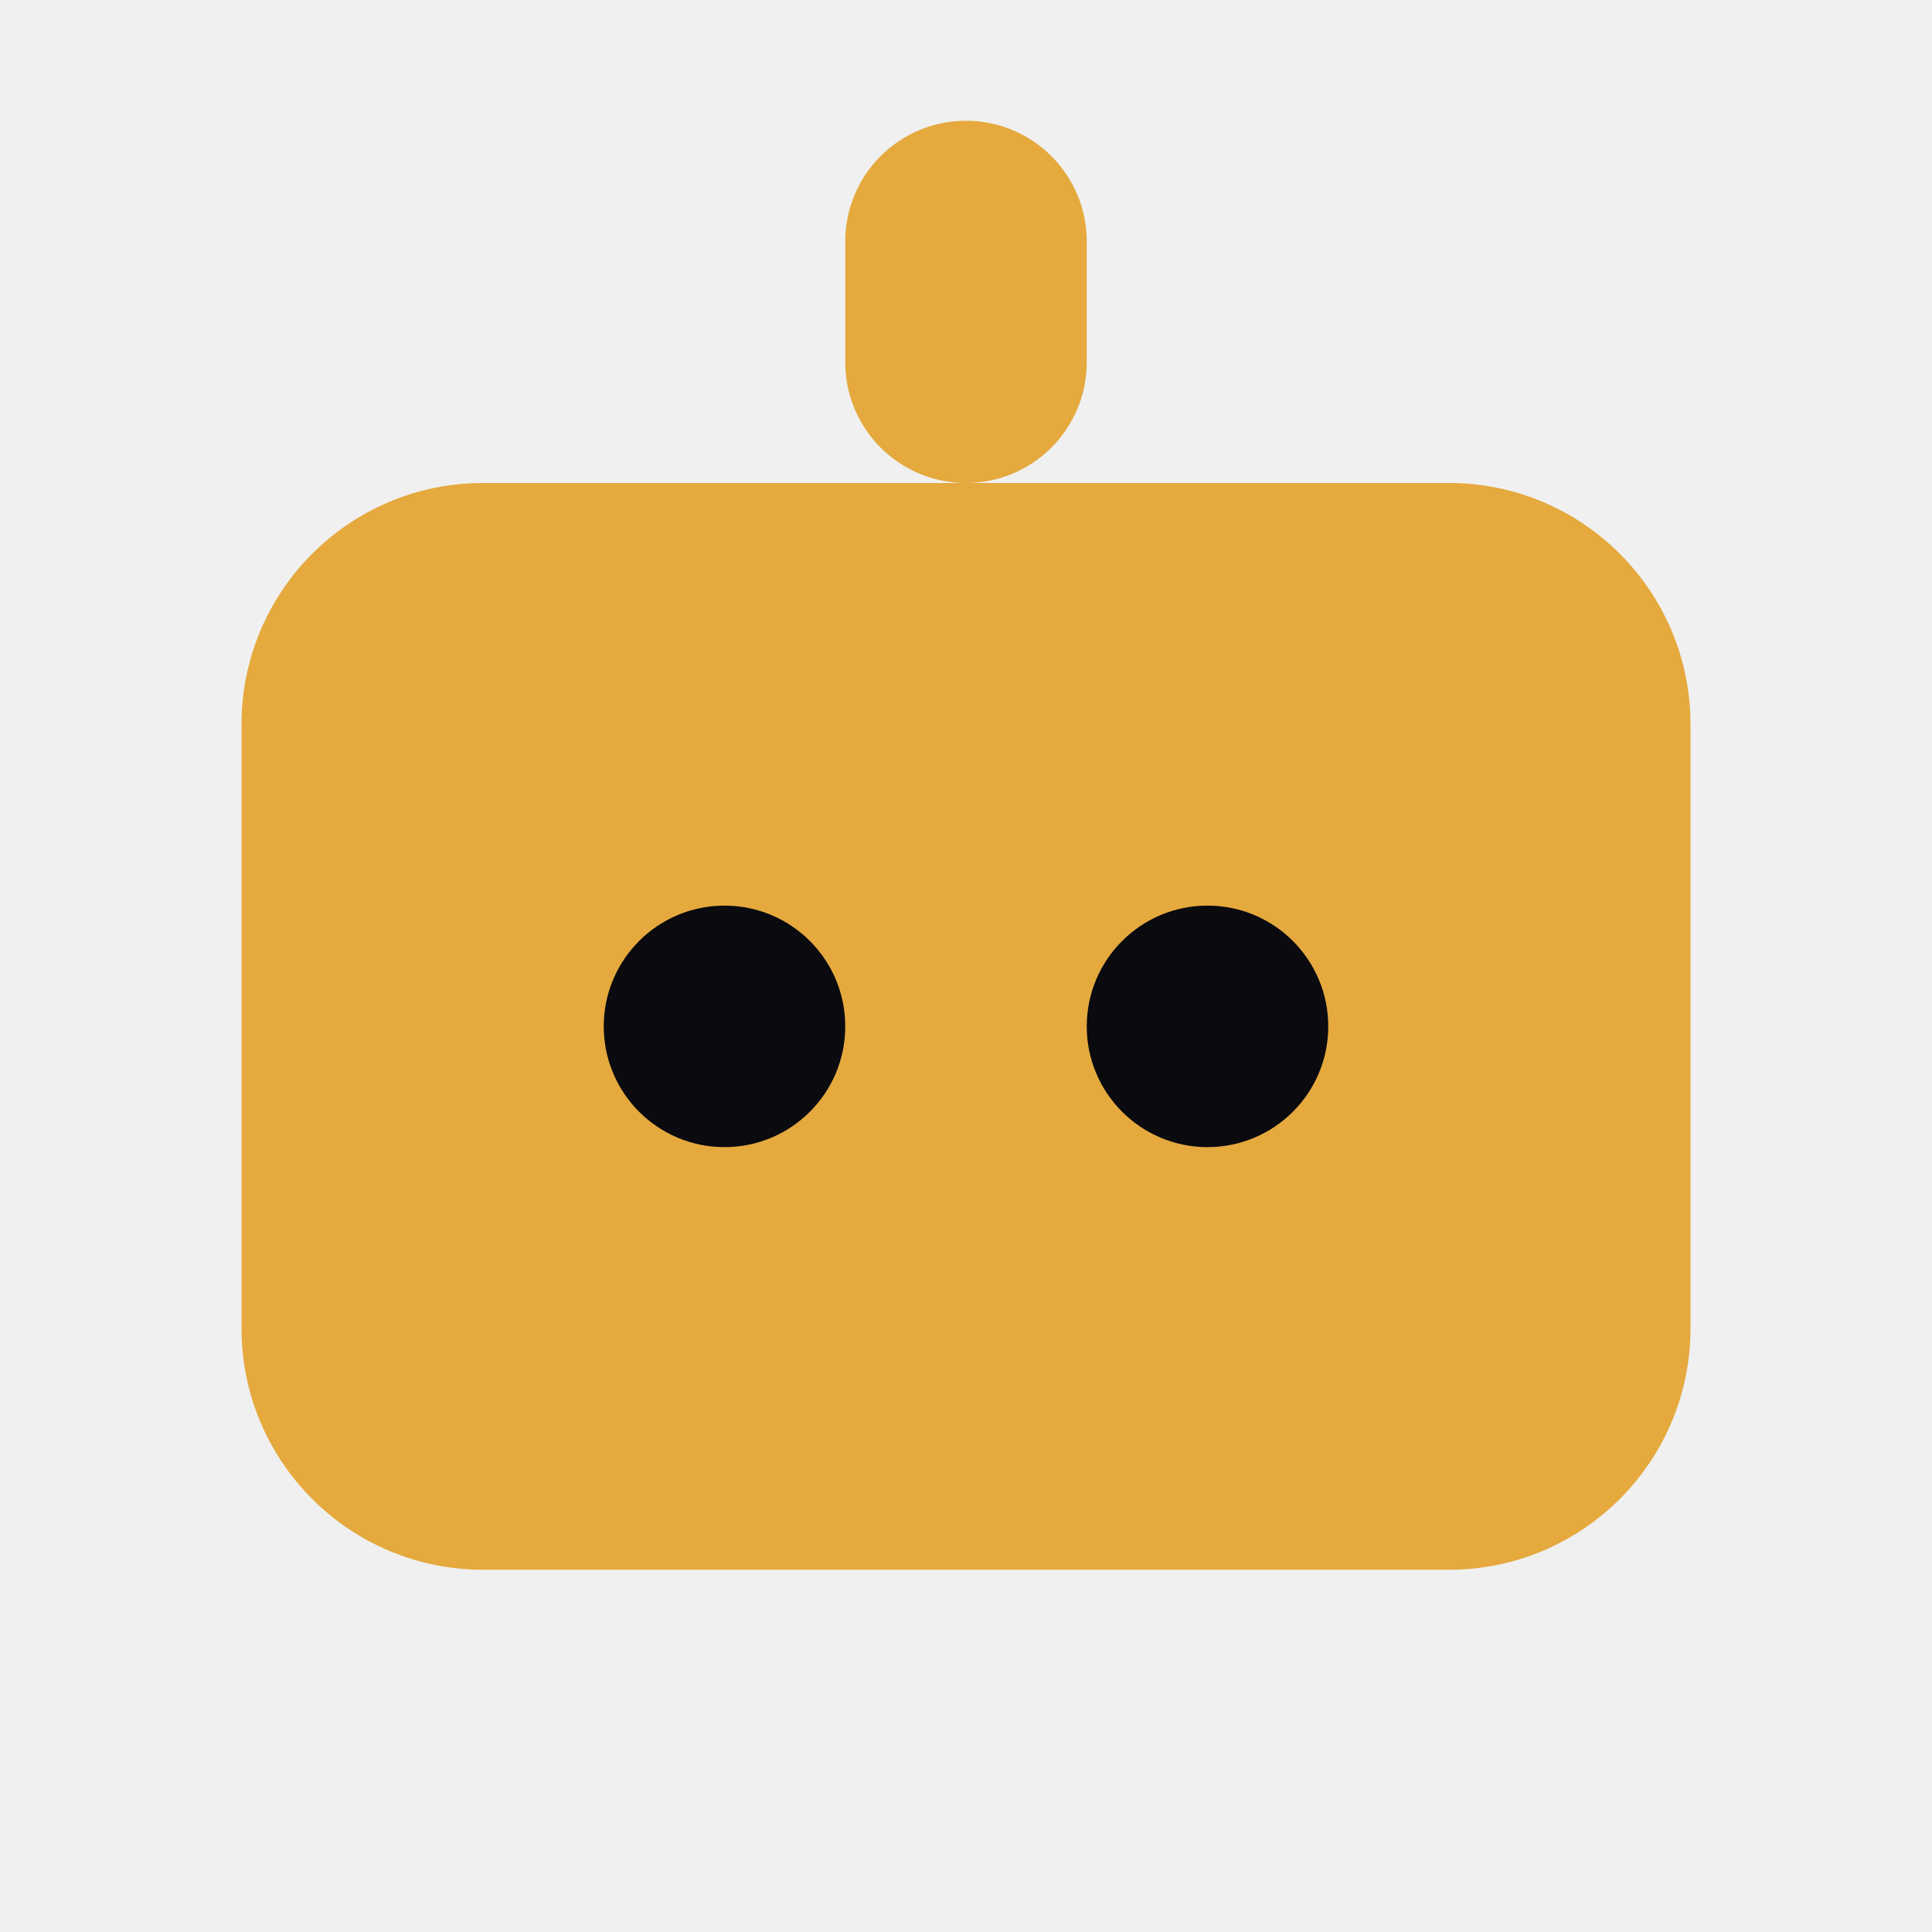
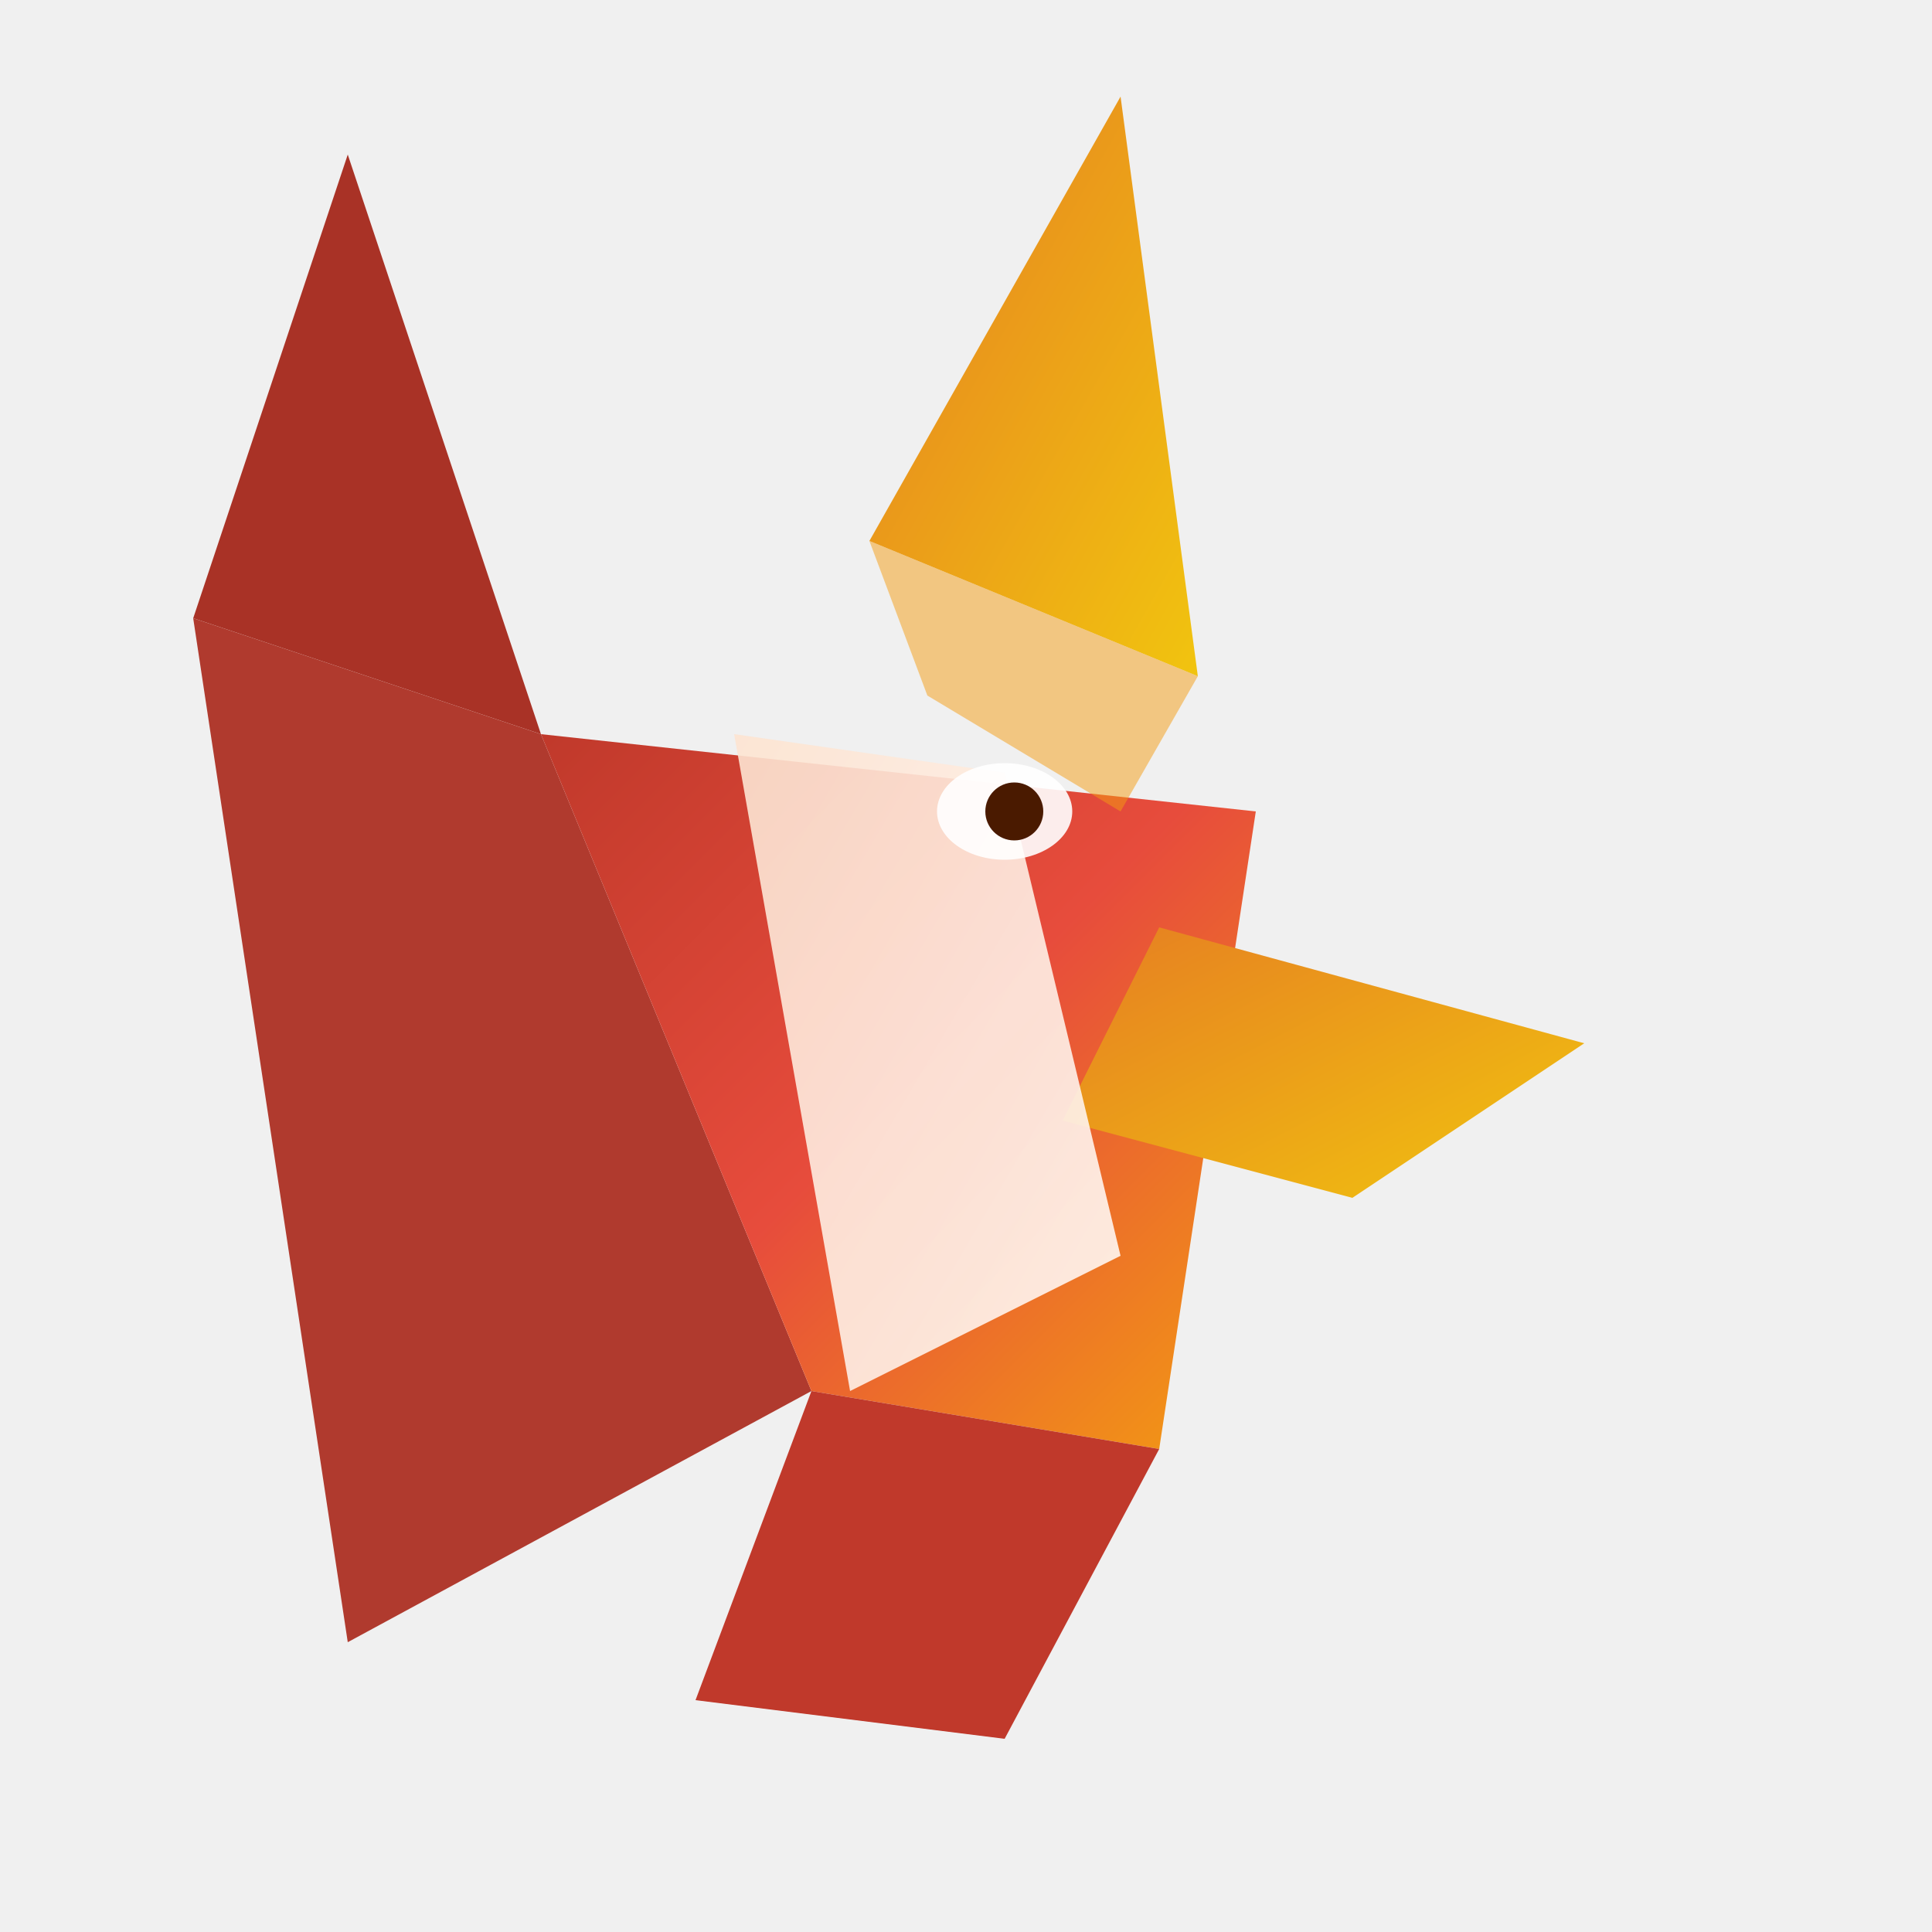
- <svg xmlns="http://www.w3.org/2000/svg" viewBox="0 0 32 32">
-   <rect x="4" y="8" width="24" height="18" rx="4" fill="#e5a93e" />
-   <circle cx="12" cy="17" r="2" fill="#0a0a0f" />
-   <circle cx="20" cy="17" r="2" fill="#0a0a0f" />
-   <rect x="14" y="2" width="4" height="6" rx="2" fill="#e5a93e" />
+ <svg xmlns="http://www.w3.org/2000/svg" viewBox="0 0 100 100">
+   <defs>
+     <linearGradient id="g1" x1="0%" y1="0%" x2="100%" y2="100%">
+       <stop offset="0%" stop-color="#c0392b" />
+       <stop offset="50%" stop-color="#e74c3c" />
+       <stop offset="100%" stop-color="#f39c12" />
+     </linearGradient>
+     <linearGradient id="g2" x1="0%" y1="0%" x2="100%" y2="100%">
+       <stop offset="0%" stop-color="#e67e22" />
+       <stop offset="100%" stop-color="#f1c40f" />
+     </linearGradient>
+     <linearGradient id="g3" x1="0%" y1="0%" x2="100%" y2="100%">
+       <stop offset="0%" stop-color="#fde3d0" />
+       <stop offset="100%" stop-color="#fff8f5" />
+     </linearGradient>
+   </defs>
+   <polygon points="18,8 28,38 10,32" fill="#a93226" />
+   <polygon points="58,5 62,35 45,28" fill="url(#g2)" />
+   <polygon points="10,32 28,38 42,72 18,85" fill="#b03a2e" />
+   <polygon points="28,38 65,42 60,75 42,72" fill="url(#g1)" />
+   <polygon points="60,48 82,54 70,62 55,58" fill="url(#g2)" />
+   <polygon points="38,38 52,40 58,65 44,72" fill="url(#g3)" opacity="0.9" />
+   <ellipse cx="52" cy="42" rx="3.5" ry="2.5" fill="white" opacity="0.9" />
+   <ellipse cx="52.5" cy="42" rx="1.5" ry="1.5" fill="#4a1a00" />
+   <polygon points="42,72 60,75 52,90 36,88" fill="#c0392b" />
+   <polygon points="45,28 62,35 58,42 48,36" fill="#f39c12" opacity="0.5" />
</svg>
